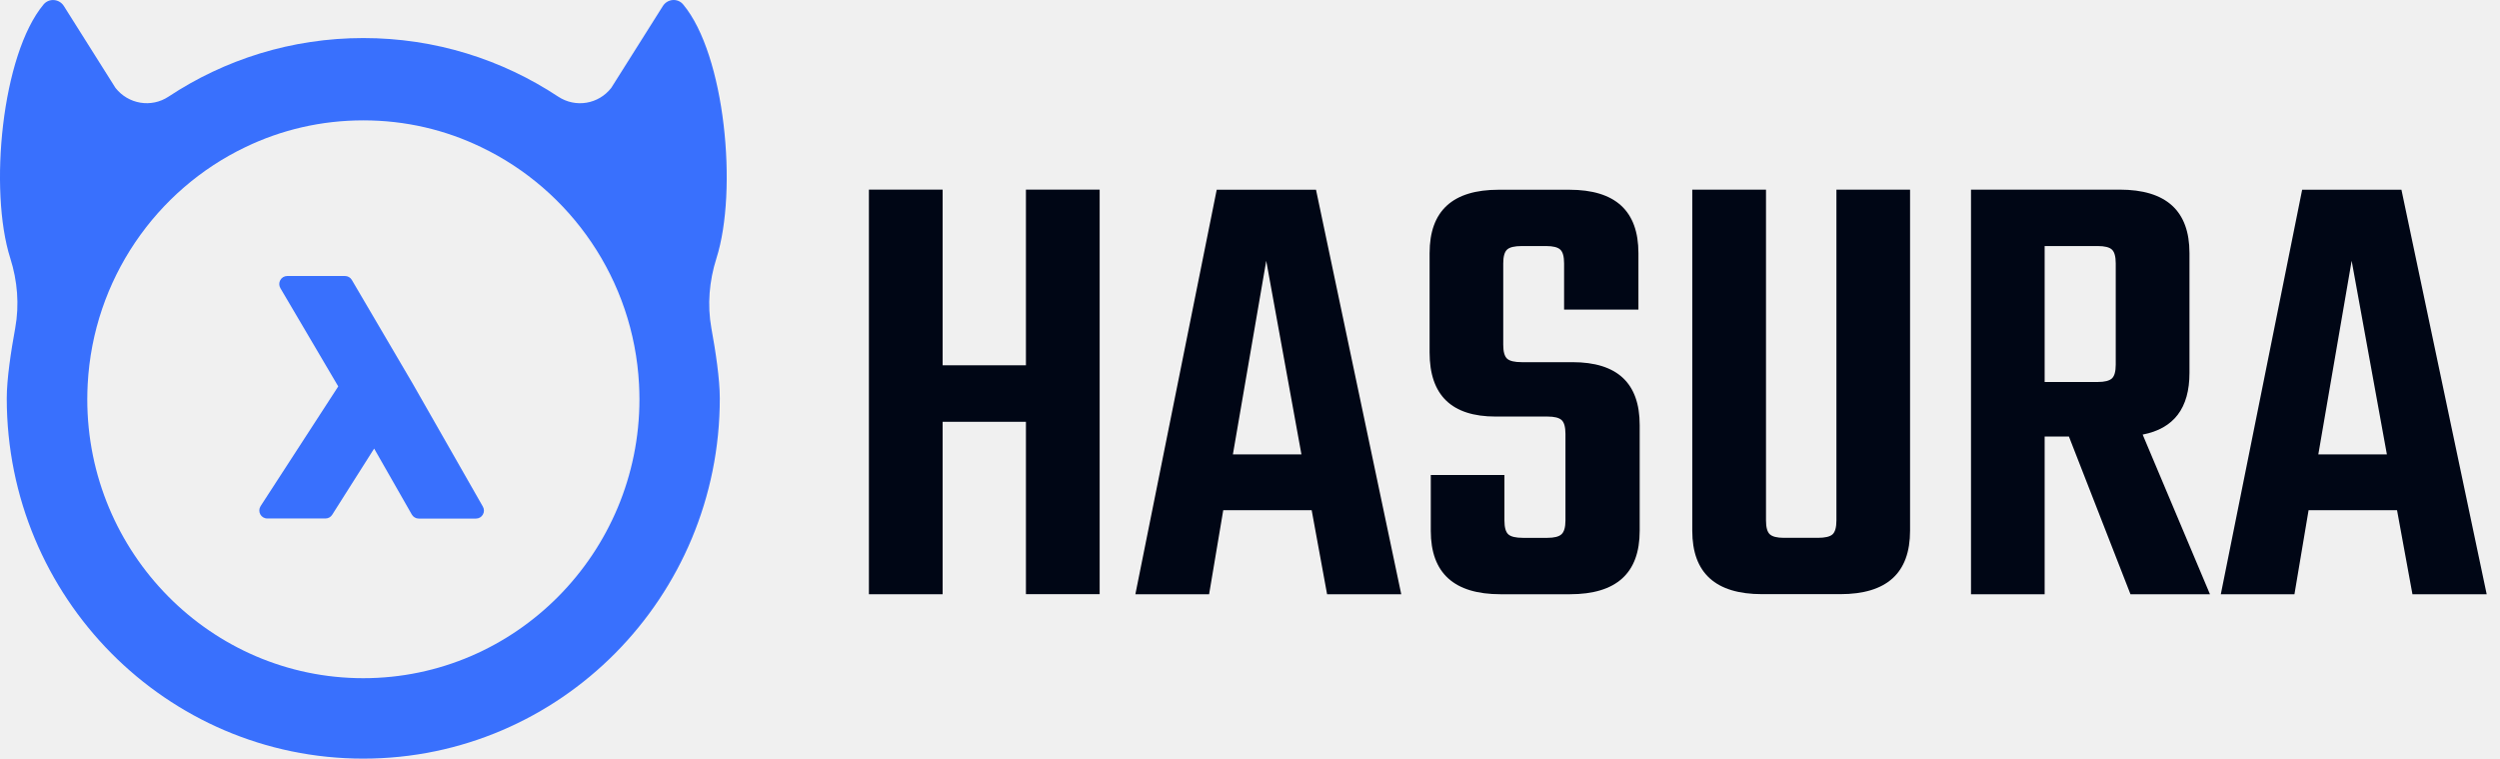
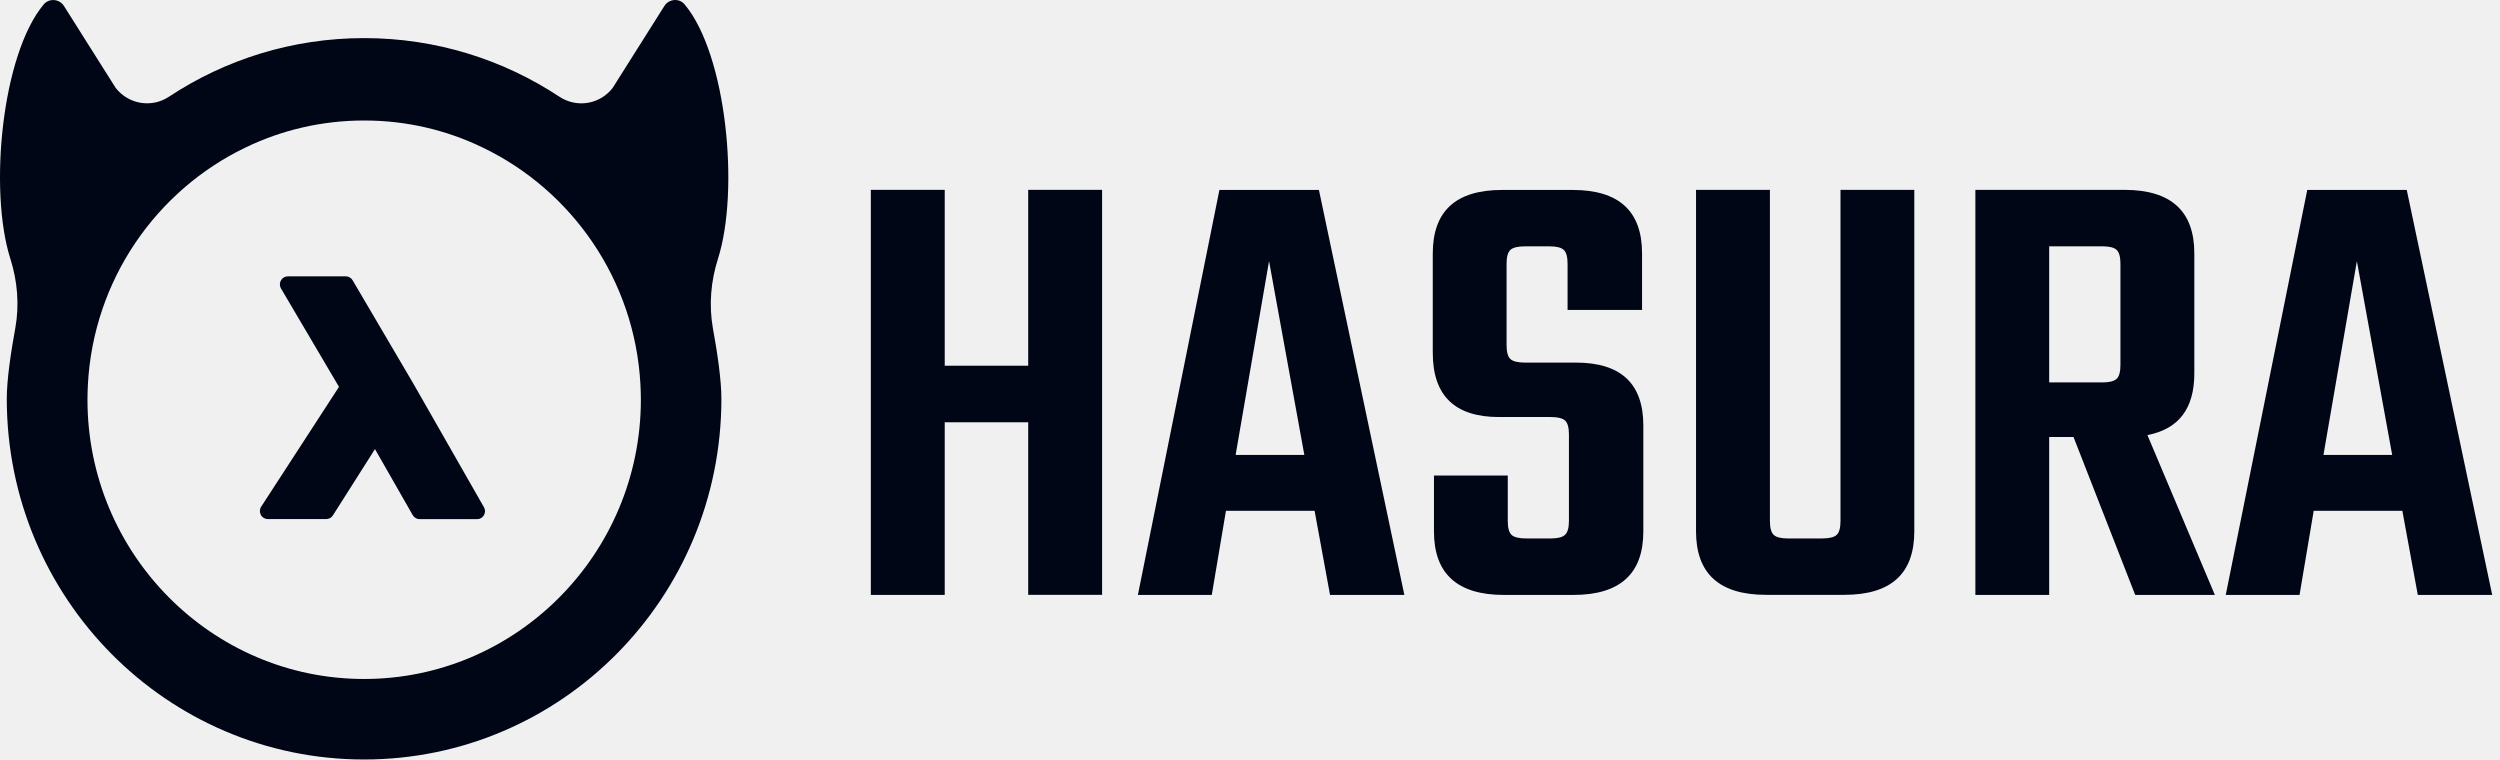
- <svg xmlns="http://www.w3.org/2000/svg" width="145" height="44" viewBox="0 0 145 44" fill="none">
-   <g clip-path="url(#clip0_2060_648)">
-     <path d="M41.569 14.983C42.824 11.036 42.069 3.163 39.637 0.256C39.319 -0.125 38.726 -0.07 38.461 0.35L35.466 5.099C34.726 6.05 33.392 6.268 32.387 5.604C29.137 3.455 25.255 2.207 21.083 2.207C16.912 2.207 13.03 3.455 9.78 5.604C8.78 6.268 7.446 6.045 6.701 5.099L3.706 0.35C3.441 -0.07 2.848 -0.12 2.53 0.256C0.098 3.168 -0.657 11.041 0.598 14.983C1.015 16.295 1.128 17.681 0.883 19.028C0.637 20.365 0.392 21.98 0.392 23.104C0.392 34.646 9.657 44 21.078 44C32.505 44 41.765 34.641 41.765 23.104C41.765 21.98 41.52 20.365 41.275 19.028C41.034 17.681 41.152 16.295 41.569 14.983ZM21.078 39.335C12.245 39.335 5.064 32.076 5.064 23.153C5.064 22.861 5.074 22.574 5.088 22.287C5.407 16.206 9.064 11.011 14.235 8.536C16.309 7.535 18.633 6.981 21.083 6.981C23.534 6.981 25.853 7.535 27.931 8.541C33.103 11.017 36.76 16.216 37.079 22.292C37.093 22.579 37.103 22.871 37.103 23.158C37.098 32.076 29.912 39.335 21.078 39.335Z" fill="#3970FD" />
-     <path d="M28.018 29.384L23.925 22.214L20.415 16.237C20.332 16.093 20.18 16.009 20.018 16.009H16.665C16.498 16.009 16.346 16.098 16.263 16.247C16.18 16.391 16.185 16.569 16.268 16.712L19.626 22.412L15.121 29.354C15.028 29.498 15.023 29.681 15.101 29.83C15.18 29.978 15.336 30.072 15.508 30.072H18.886C19.042 30.072 19.189 29.993 19.273 29.859L21.709 26.017L23.895 29.844C23.979 29.988 24.131 30.077 24.292 30.077H27.621C27.788 30.077 27.939 29.988 28.018 29.844C28.101 29.706 28.101 29.527 28.018 29.384Z" fill="#3970FD" />
-     <path d="M59.528 10.999H63.806V34.461H59.528V24.464H54.695V34.466H50.417V10.999H54.695V21.187H59.528V10.999Z" fill="#000615" />
-     <path d="M77.002 34.466L76.108 29.593H70.976L70.156 34.466H65.878L70.598 11.005H76.359L81.305 34.466H77.002ZM71.536 26.356H75.514L73.471 15.126L71.536 26.356Z" fill="#000615" />
-     <path d="M90.833 30.188V25.167C90.833 24.769 90.759 24.504 90.612 24.366C90.465 24.229 90.189 24.16 89.792 24.16H86.781C84.227 24.16 82.95 22.922 82.95 20.441V14.684C82.95 12.228 84.286 11.005 86.963 11.005H91.054C93.731 11.005 95.067 12.233 95.067 14.684V17.956H90.754V15.278C90.754 14.88 90.681 14.615 90.533 14.478C90.386 14.34 90.111 14.271 89.713 14.271H88.299C87.876 14.271 87.591 14.34 87.444 14.478C87.297 14.615 87.223 14.88 87.223 15.278V19.999C87.223 20.397 87.297 20.662 87.444 20.8C87.591 20.938 87.876 21.006 88.299 21.006H91.236C93.839 21.006 95.14 22.22 95.14 24.651V30.787C95.14 33.243 93.79 34.466 91.088 34.466H87.071C84.369 34.466 83.019 33.238 83.019 30.787V27.55H87.292V30.188C87.292 30.585 87.365 30.851 87.513 30.988C87.66 31.126 87.945 31.195 88.367 31.195H89.782C90.18 31.195 90.45 31.126 90.602 30.988C90.754 30.851 90.833 30.585 90.833 30.188Z" fill="#000615" />
-     <path d="M106.555 10.999H110.828V30.781C110.828 33.237 109.477 34.461 106.776 34.461H102.243C99.541 34.461 98.191 33.233 98.191 30.781V10.999H102.469V30.187C102.469 30.585 102.542 30.85 102.69 30.988C102.837 31.125 103.112 31.194 103.51 31.194H105.479C105.902 31.194 106.187 31.125 106.334 30.988C106.481 30.85 106.555 30.585 106.555 30.187V10.999Z" fill="#000615" />
-     <path d="M118.637 25.319V34.466H114.364V10.999H122.988C125.689 10.999 127.04 12.227 127.04 14.678V21.634C127.04 23.668 126.136 24.857 124.324 25.206L128.229 34.466H123.617L120.046 25.319H118.637ZM118.637 14.271V22.155H121.721C122.119 22.155 122.388 22.086 122.541 21.949C122.688 21.811 122.762 21.546 122.762 21.148V15.278C122.762 14.88 122.688 14.614 122.541 14.477C122.394 14.339 122.119 14.271 121.721 14.271H118.637Z" fill="#000615" />
-     <path d="M139.978 34.466L139.084 29.593H133.951L133.131 34.466H128.859L133.578 11.005H139.339L144.285 34.466H139.978ZM134.516 26.356H138.495L136.451 15.126L134.516 26.356Z" fill="#000615" />
-   </g>
-   <defs>
-     <clipPath id="clip0_2060_648">
-       <rect width="144.737" height="44" fill="white" />
-     </clipPath>
-   </defs>
+ <svg xmlns="http://www.w3.org/2000/svg" width="395" height="120" viewBox="0 0 395 120" fill="none">
+   <path d="M113.445 40.862C116.869 30.099 114.809 8.626 108.174 0.699C107.304 -0.341 105.686 -0.192 104.963 0.956L96.789 13.907C94.769 16.5 91.131 17.094 88.388 15.284C79.519 9.423 68.923 6.02 57.538 6.02C46.154 6.02 35.559 9.423 26.689 15.284C23.96 17.094 20.322 16.486 18.288 13.907L10.114 0.956C9.392 -0.192 7.773 -0.327 6.903 0.699C0.268 8.64 -1.792 30.113 1.633 40.862C2.77 44.441 3.077 48.222 2.409 51.896C1.74 55.542 1.071 59.944 1.071 63.01C1.071 94.49 26.355 120 57.525 120C88.709 120 113.98 94.476 113.98 63.01C113.98 59.944 113.311 55.542 112.642 51.896C111.987 48.222 112.308 44.441 113.445 40.862ZM57.525 107.278C33.418 107.278 13.82 87.481 13.82 63.145C13.82 62.348 13.847 61.565 13.887 60.782C14.756 44.198 24.736 30.031 38.85 23.279C44.509 20.551 50.85 19.039 57.538 19.039C64.228 19.039 70.555 20.551 76.227 23.293C90.341 30.045 100.321 44.225 101.191 60.795C101.231 61.579 101.257 62.375 101.257 63.158C101.244 87.481 81.632 107.278 57.525 107.278Z" fill="#000615" />
+   <path d="M76.463 80.138L65.293 60.583L55.714 44.283C55.487 43.891 55.072 43.662 54.631 43.662H45.48C45.026 43.662 44.611 43.904 44.383 44.31C44.156 44.702 44.169 45.188 44.397 45.579L53.56 61.123L41.266 80.057C41.012 80.449 40.999 80.948 41.213 81.353C41.427 81.758 41.855 82.015 42.323 82.015H51.541C51.968 82.015 52.37 81.799 52.597 81.434L59.246 70.955L65.213 81.394C65.44 81.785 65.855 82.028 66.296 82.028H75.38C75.835 82.028 76.249 81.785 76.463 81.394C76.691 81.016 76.691 80.529 76.463 80.138Z" fill="#000615" />
+   <path d="M162.457 29.997H174.131V93.984H162.457V66.72H149.267V93.997H137.593V29.997H149.267V57.784H162.457V29.997Z" fill="#000615" />
+   <path d="M210.146 93.999L207.706 80.709H193.7L191.461 93.999H179.787L192.668 30.012H208.39L221.888 93.999H210.146ZM195.228 71.879H206.085L200.509 41.253L195.228 71.879Z" fill="#000615" />
+   <path d="M247.891 82.33V68.637C247.891 67.552 247.69 66.829 247.288 66.454C246.886 66.079 246.135 65.891 245.049 65.891H236.833C229.863 65.891 226.378 62.515 226.378 55.749V40.047C226.378 33.348 230.024 30.012 237.329 30.012H248.494C255.799 30.012 259.445 33.361 259.445 40.047V48.97H247.677V41.668C247.677 40.583 247.476 39.859 247.073 39.484C246.671 39.109 245.921 38.922 244.835 38.922H240.975C239.822 38.922 239.045 39.109 238.643 39.484C238.241 39.859 238.039 40.583 238.039 41.668V54.543C238.039 55.628 238.241 56.352 238.643 56.727C239.045 57.102 239.822 57.29 240.975 57.29H248.99C256.094 57.29 259.646 60.599 259.646 67.231V83.964C259.646 90.663 255.96 93.999 248.588 93.999H237.624C230.252 93.999 226.566 90.65 226.566 83.964V75.135H238.227V82.33C238.227 83.415 238.428 84.138 238.83 84.514C239.232 84.889 240.01 85.076 241.162 85.076H245.023C246.108 85.076 246.846 84.889 247.261 84.514C247.677 84.138 247.891 83.415 247.891 82.33Z" fill="#000615" />
+   <path d="M290.798 29.997H302.46V83.949C302.46 90.648 298.774 93.984 291.402 93.984H279.03C271.658 93.984 267.972 90.635 267.972 83.949V29.997H279.647V82.328C279.647 83.413 279.848 84.137 280.25 84.512C280.652 84.887 281.402 85.075 282.488 85.075H287.863C289.016 85.075 289.793 84.887 290.195 84.512C290.597 84.137 290.798 83.413 290.798 82.328V29.997Z" fill="#000615" />
+   <path d="M323.77 69.051V93.997H312.109V29.997H335.646C343.018 29.997 346.703 33.347 346.703 40.032V59.003C346.703 64.549 344.238 67.792 339.292 68.743L349.948 93.997H337.362L327.616 69.051H323.77ZM323.77 38.92V60.423H332.189C333.273 60.423 334.009 60.235 334.426 59.86C334.827 59.485 335.03 58.762 335.03 57.677V41.666C335.03 40.581 334.827 39.858 334.426 39.483C334.025 39.108 333.273 38.92 332.189 38.92H323.77Z" fill="#000615" />
+   <path d="M382.012 93.999L379.573 80.709H365.565L363.327 93.999H351.667L364.547 30.012H380.268L393.768 93.999H382.012ZM367.107 71.879H377.965L372.387 41.253L367.107 71.879Z" fill="#000615" />
</svg>
